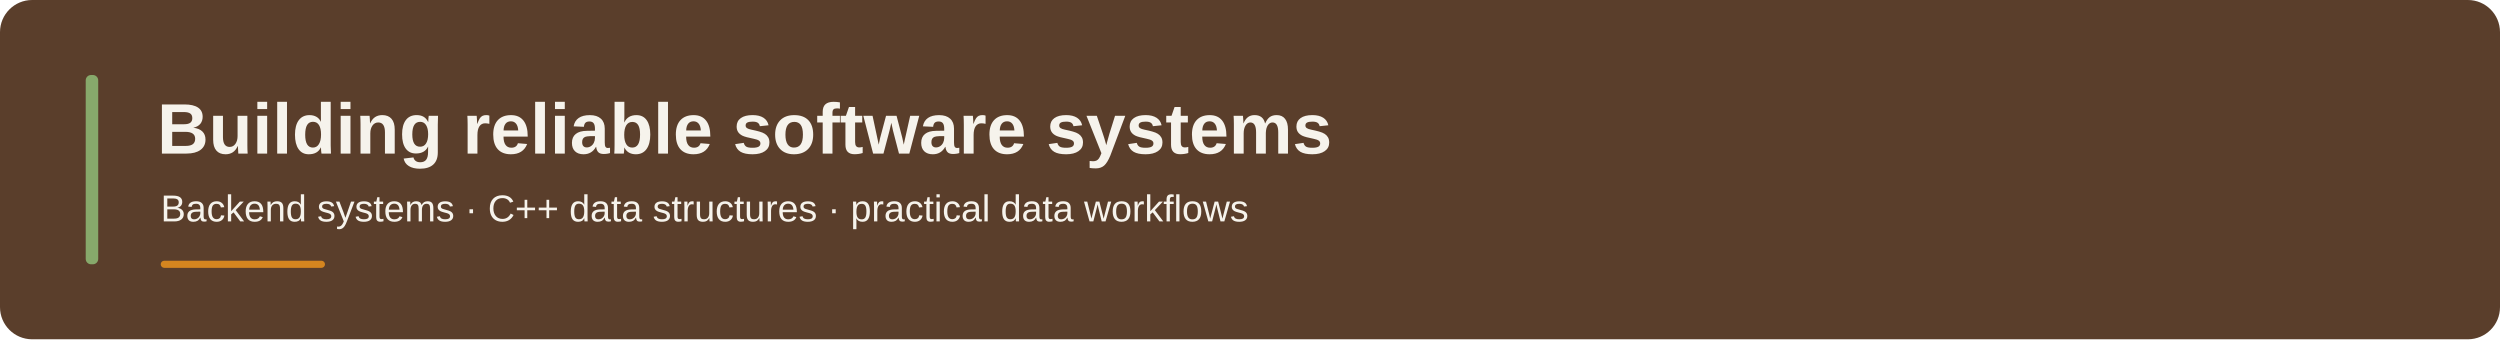
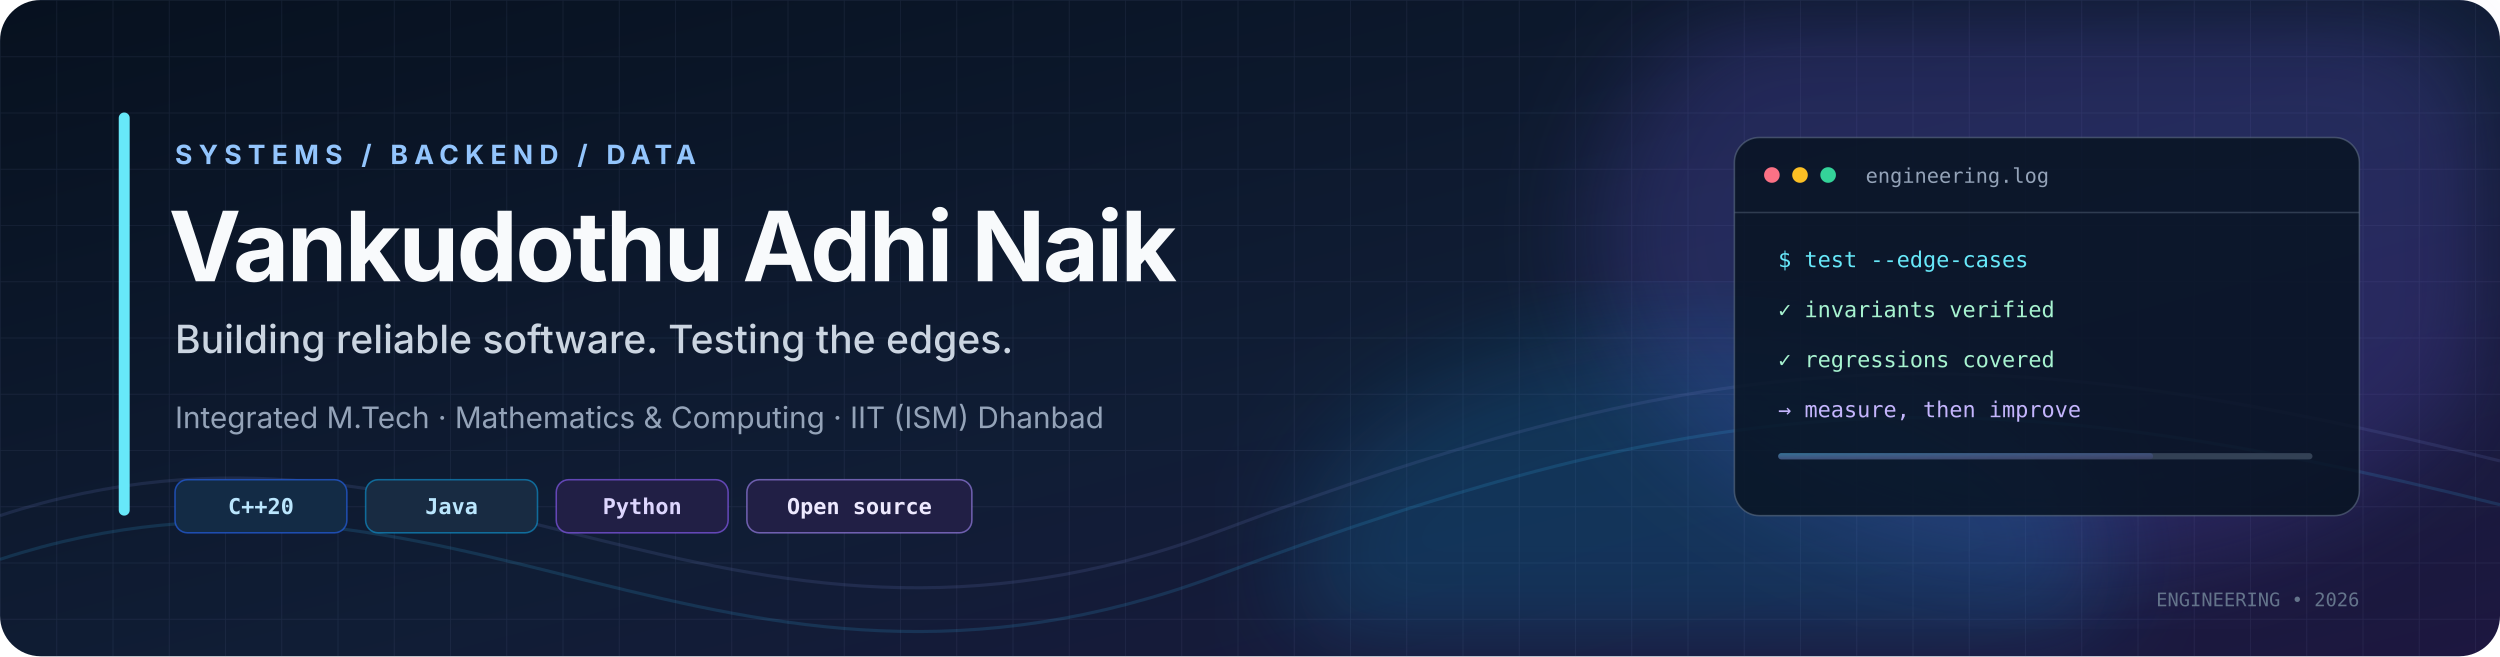
- <svg xmlns="http://www.w3.org/2000/svg" viewBox="0 0 1400 190" role="img" aria-labelledby="title desc">
-   <rect width="1400" height="190" rx="18" fill="#5A3E2B" />
-   <rect x="48" y="42" width="7" height="106" rx="3" fill="#87A96B" />
-   <text x="88" y="86" fill="#F6F3EC" font-family="Segoe UI, Arial, sans-serif" font-size="40" font-weight="700">Building reliable software systems</text>
-   <text x="90" y="124" fill="#F6F3EC" font-family="Segoe UI, Arial, sans-serif" font-size="21">Backend systems · C++ data structures · practical data workflows</text>
-   <rect x="90" y="146" width="92" height="4" rx="2" fill="#D5851F" />
+ <svg xmlns="http://www.w3.org/2000/svg" viewBox="0 0 1600 420" role="img" aria-labelledby="title desc">
+   <defs>
+     <linearGradient id="bg" x1="0" y1="0" x2="1" y2="1">
+       <stop offset="0" stop-color="#07111F" />
+       <stop offset=".55" stop-color="#101D35" />
+       <stop offset="1" stop-color="#1D1740" />
+     </linearGradient>
+     <linearGradient id="glow" x1="0" y1="0" x2="1" y2="1">
+       <stop offset="0" stop-color="#38BDF8" stop-opacity=".4" />
+       <stop offset="1" stop-color="#8B5CF6" stop-opacity=".08" />
+     </linearGradient>
+     <pattern id="grid" width="36" height="36" patternUnits="userSpaceOnUse">
+       <path d="M36 0H0V36" fill="none" stroke="#91A8D8" stroke-opacity=".10" stroke-width="1" />
+     </pattern>
+     <filter id="blur">
+       <feGaussianBlur stdDeviation="32" />
+     </filter>
+   </defs>
+   <rect width="1600" height="420" rx="26" fill="url(#bg)" />
+   <rect width="1600" height="420" rx="26" fill="url(#grid)" />
+   <ellipse cx="1320" cy="150" rx="300" ry="210" fill="#6D5AE6" opacity=".22" filter="url(#blur)" />
+   <ellipse cx="1090" cy="360" rx="260" ry="150" fill="#0EA5E9" opacity=".18" filter="url(#blur)" />
+   <path d="M0 330C290 235 460 460 780 340S1260 210 1600 295" fill="none" stroke="#6478BA" stroke-opacity=".18" stroke-width="2" />
+   <path d="M0 358C290 263 460 488 780 368S1260 238 1600 323" fill="none" stroke="#38BDF8" stroke-opacity=".15" stroke-width="2" />
+   <rect x="76" y="72" width="7" height="258" rx="3.5" fill="#67E8F9" />
+   <text x="112" y="105" fill="#93C5FD" font-family="Inter, Segoe UI, Arial, sans-serif" font-size="17" font-weight="700" letter-spacing="4">SYSTEMS  /  BACKEND  /  DATA</text>
+   <text x="108" y="180" fill="#F8FAFC" font-family="Inter, Segoe UI, Arial, sans-serif" font-size="62" font-weight="750" letter-spacing="-1.5">Vankudothu Adhi Naik</text>
+   <text x="112" y="226" fill="#CBD5E1" font-family="Inter, Segoe UI, Arial, sans-serif" font-size="25" font-weight="500">Building reliable software. Testing the edges.</text>
+   <text x="112" y="274" fill="#94A3B8" font-family="Inter, Segoe UI, Arial, sans-serif" font-size="19">Integrated M.Tech · Mathematics &amp; Computing · IIT (ISM) Dhanbad</text>
+   <g transform="translate(112 307)" font-family="JetBrains Mono, Consolas, monospace" font-size="14" font-weight="600">
+     <rect width="110" height="34" rx="8" fill="#132B45" stroke="#2563EB" stroke-opacity=".65" />
+     <text x="55" y="22" fill="#BAE6FD" text-anchor="middle">C++20</text>
+     <rect x="122" width="110" height="34" rx="8" fill="#182B42" stroke="#0EA5E9" stroke-opacity=".55" />
+     <text x="177" y="22" fill="#BAE6FD" text-anchor="middle">Java</text>
+     <rect x="244" width="110" height="34" rx="8" fill="#211F45" stroke="#8B5CF6" stroke-opacity=".65" />
+     <text x="299" y="22" fill="#DDD6FE" text-anchor="middle">Python</text>
+     <rect x="366" width="144" height="34" rx="8" fill="#211F45" stroke="#A78BFA" stroke-opacity=".6" />
+     <text x="438" y="22" fill="#EDE9FE" text-anchor="middle">Open source</text>
+   </g>
+   <g transform="translate(1110 88)">
+     <rect width="400" height="242" rx="16" fill="#081322" fill-opacity=".84" stroke="#64748B" stroke-opacity=".55" />
+     <path d="M0 48H400" stroke="#64748B" stroke-opacity=".4" />
+     <circle cx="24" cy="24" r="5" fill="#FB7185" />
+     <circle cx="42" cy="24" r="5" fill="#FBBF24" />
+     <circle cx="60" cy="24" r="5" fill="#34D399" />
+     <text x="84" y="29" fill="#94A3B8" font-family="JetBrains Mono, Consolas, monospace" font-size="13">engineering.log</text>
+     <text x="28" y="83" fill="#67E8F9" font-family="JetBrains Mono, Consolas, monospace" font-size="14">$ test --edge-cases</text>
+     <text x="28" y="115" fill="#A7F3D0" font-family="JetBrains Mono, Consolas, monospace" font-size="14">✓ invariants verified</text>
+     <text x="28" y="147" fill="#A7F3D0" font-family="JetBrains Mono, Consolas, monospace" font-size="14">✓ regressions covered</text>
+     <text x="28" y="179" fill="#C4B5FD" font-family="JetBrains Mono, Consolas, monospace" font-size="14">→ measure, then improve</text>
+     <rect x="28" y="202" width="342" height="4" rx="2" fill="#334155" />
+     <rect x="28" y="202" width="240" height="4" rx="2" fill="url(#glow)" />
+   </g>
+   <text x="1510" y="388" fill="#64748B" font-family="JetBrains Mono, Consolas, monospace" font-size="12" text-anchor="end">ENGINEERING • 2026</text>
</svg>
